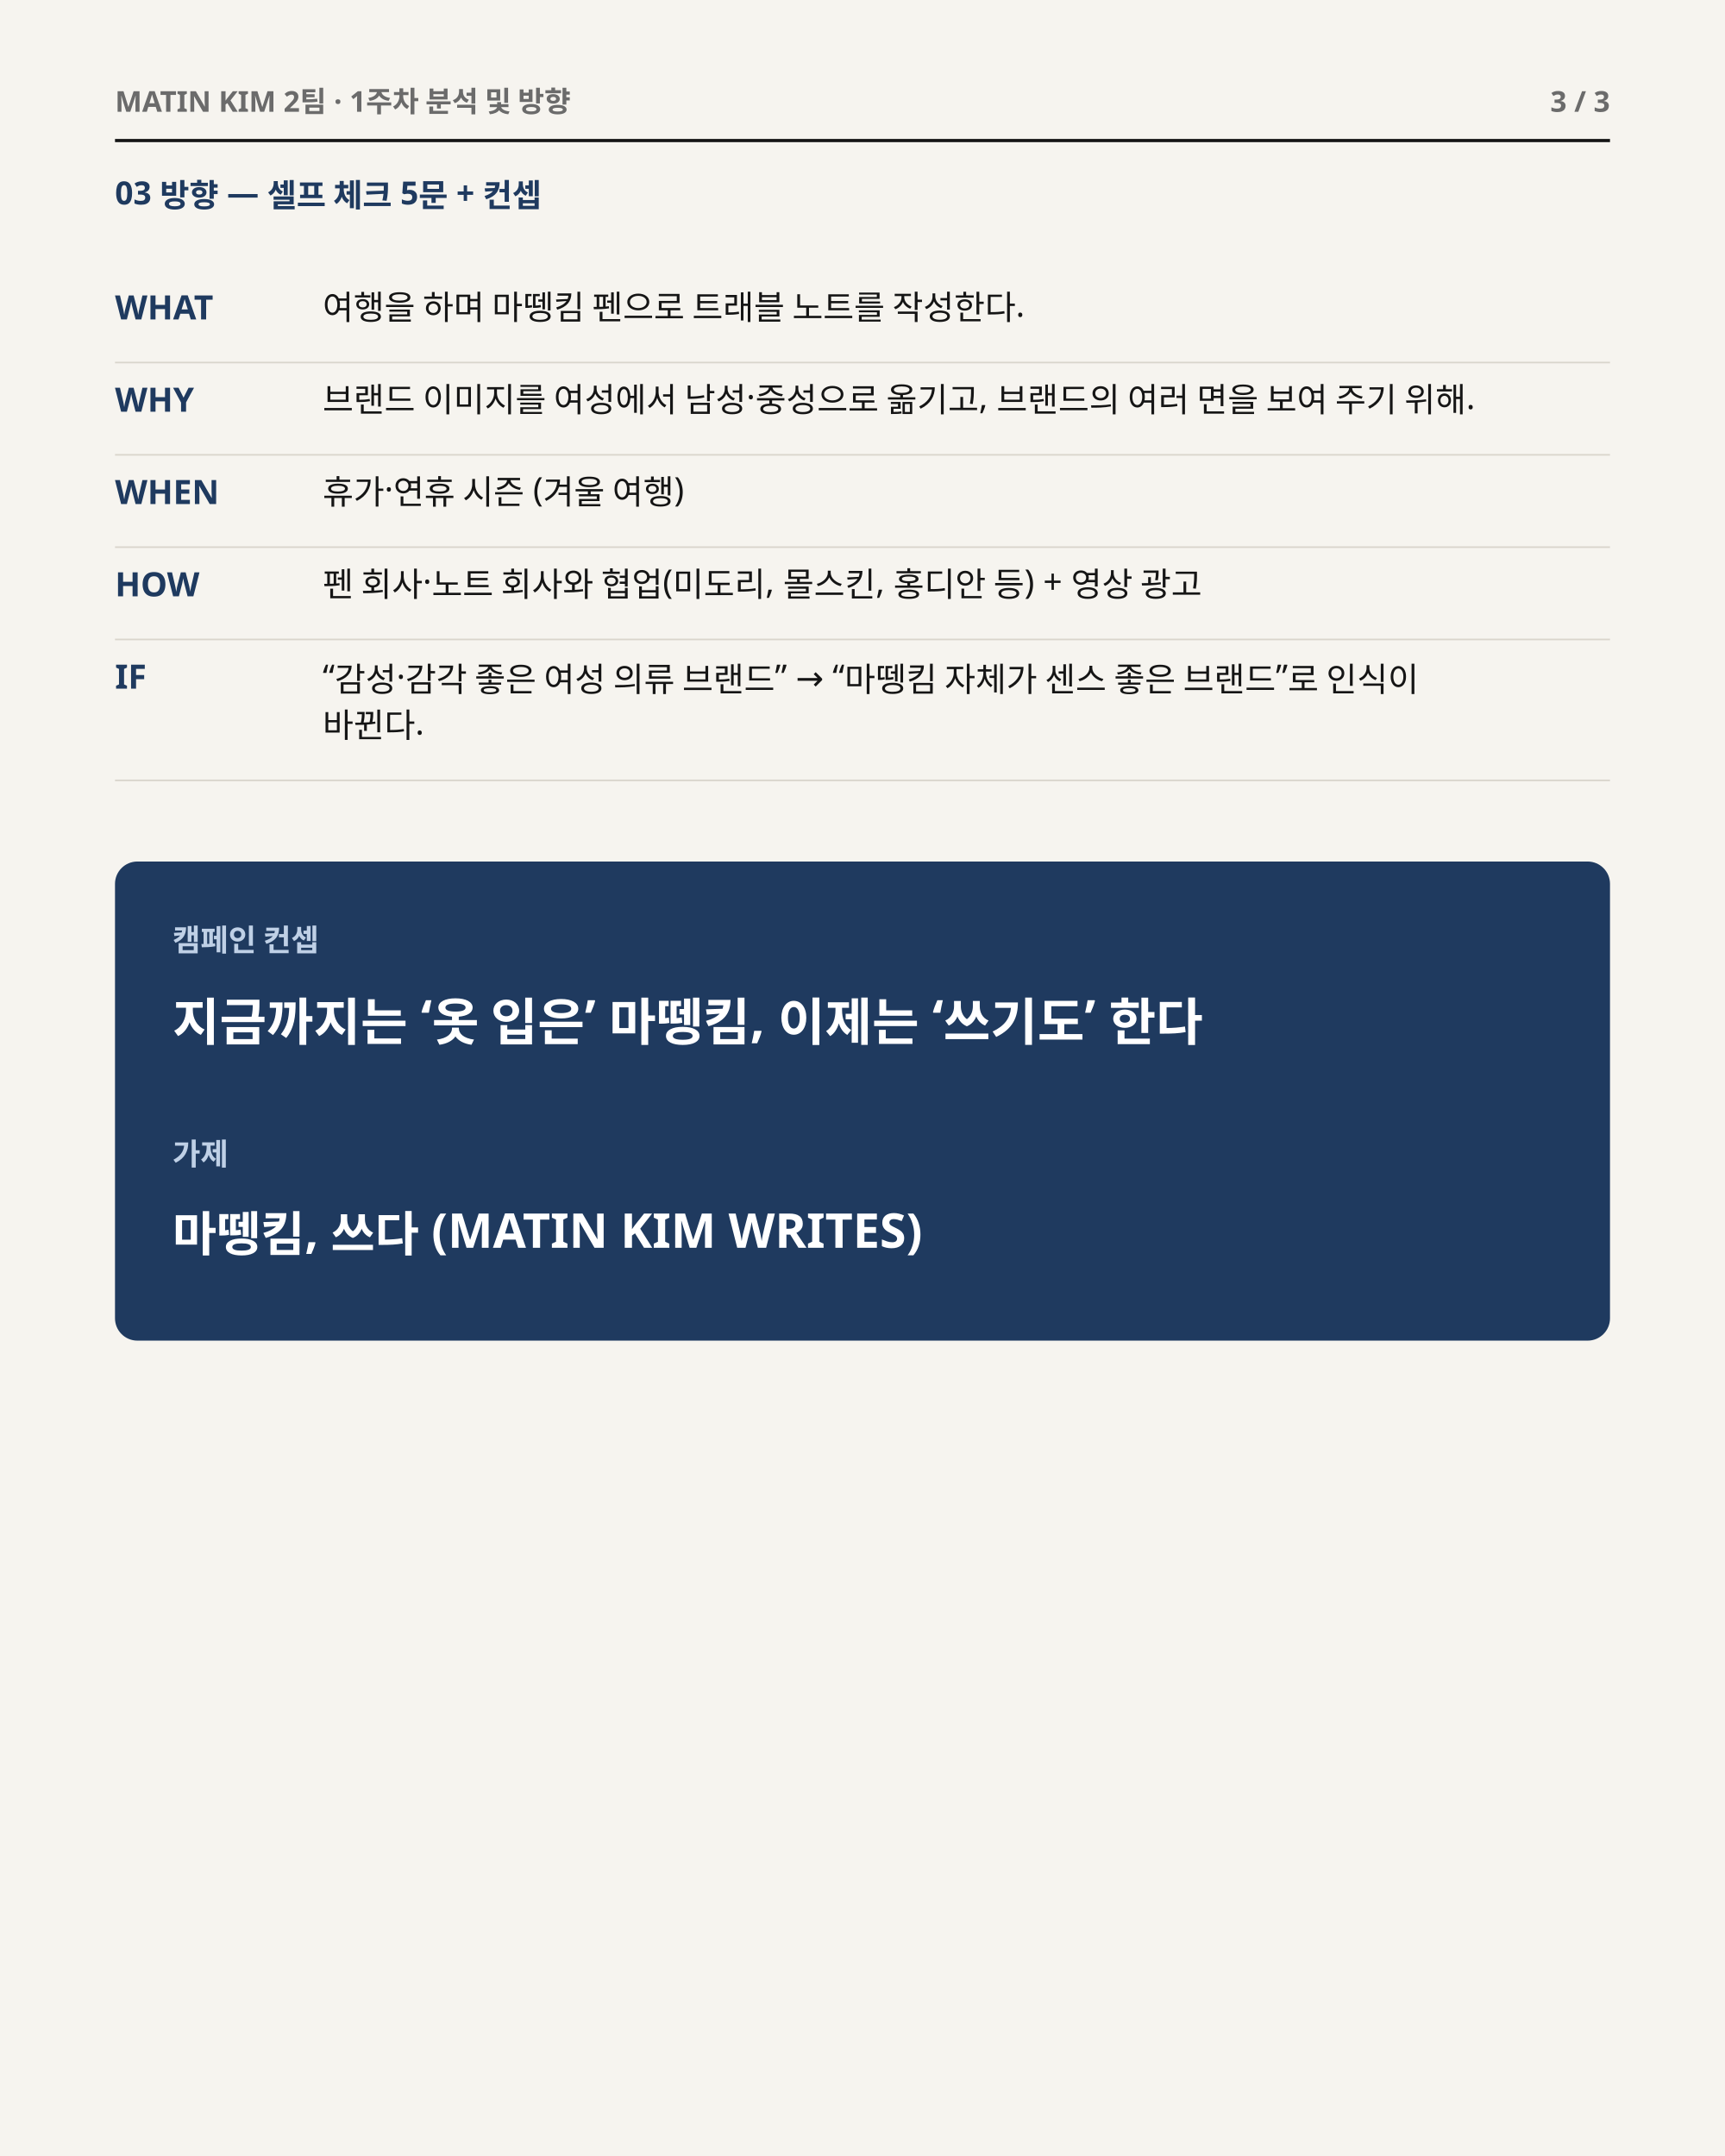
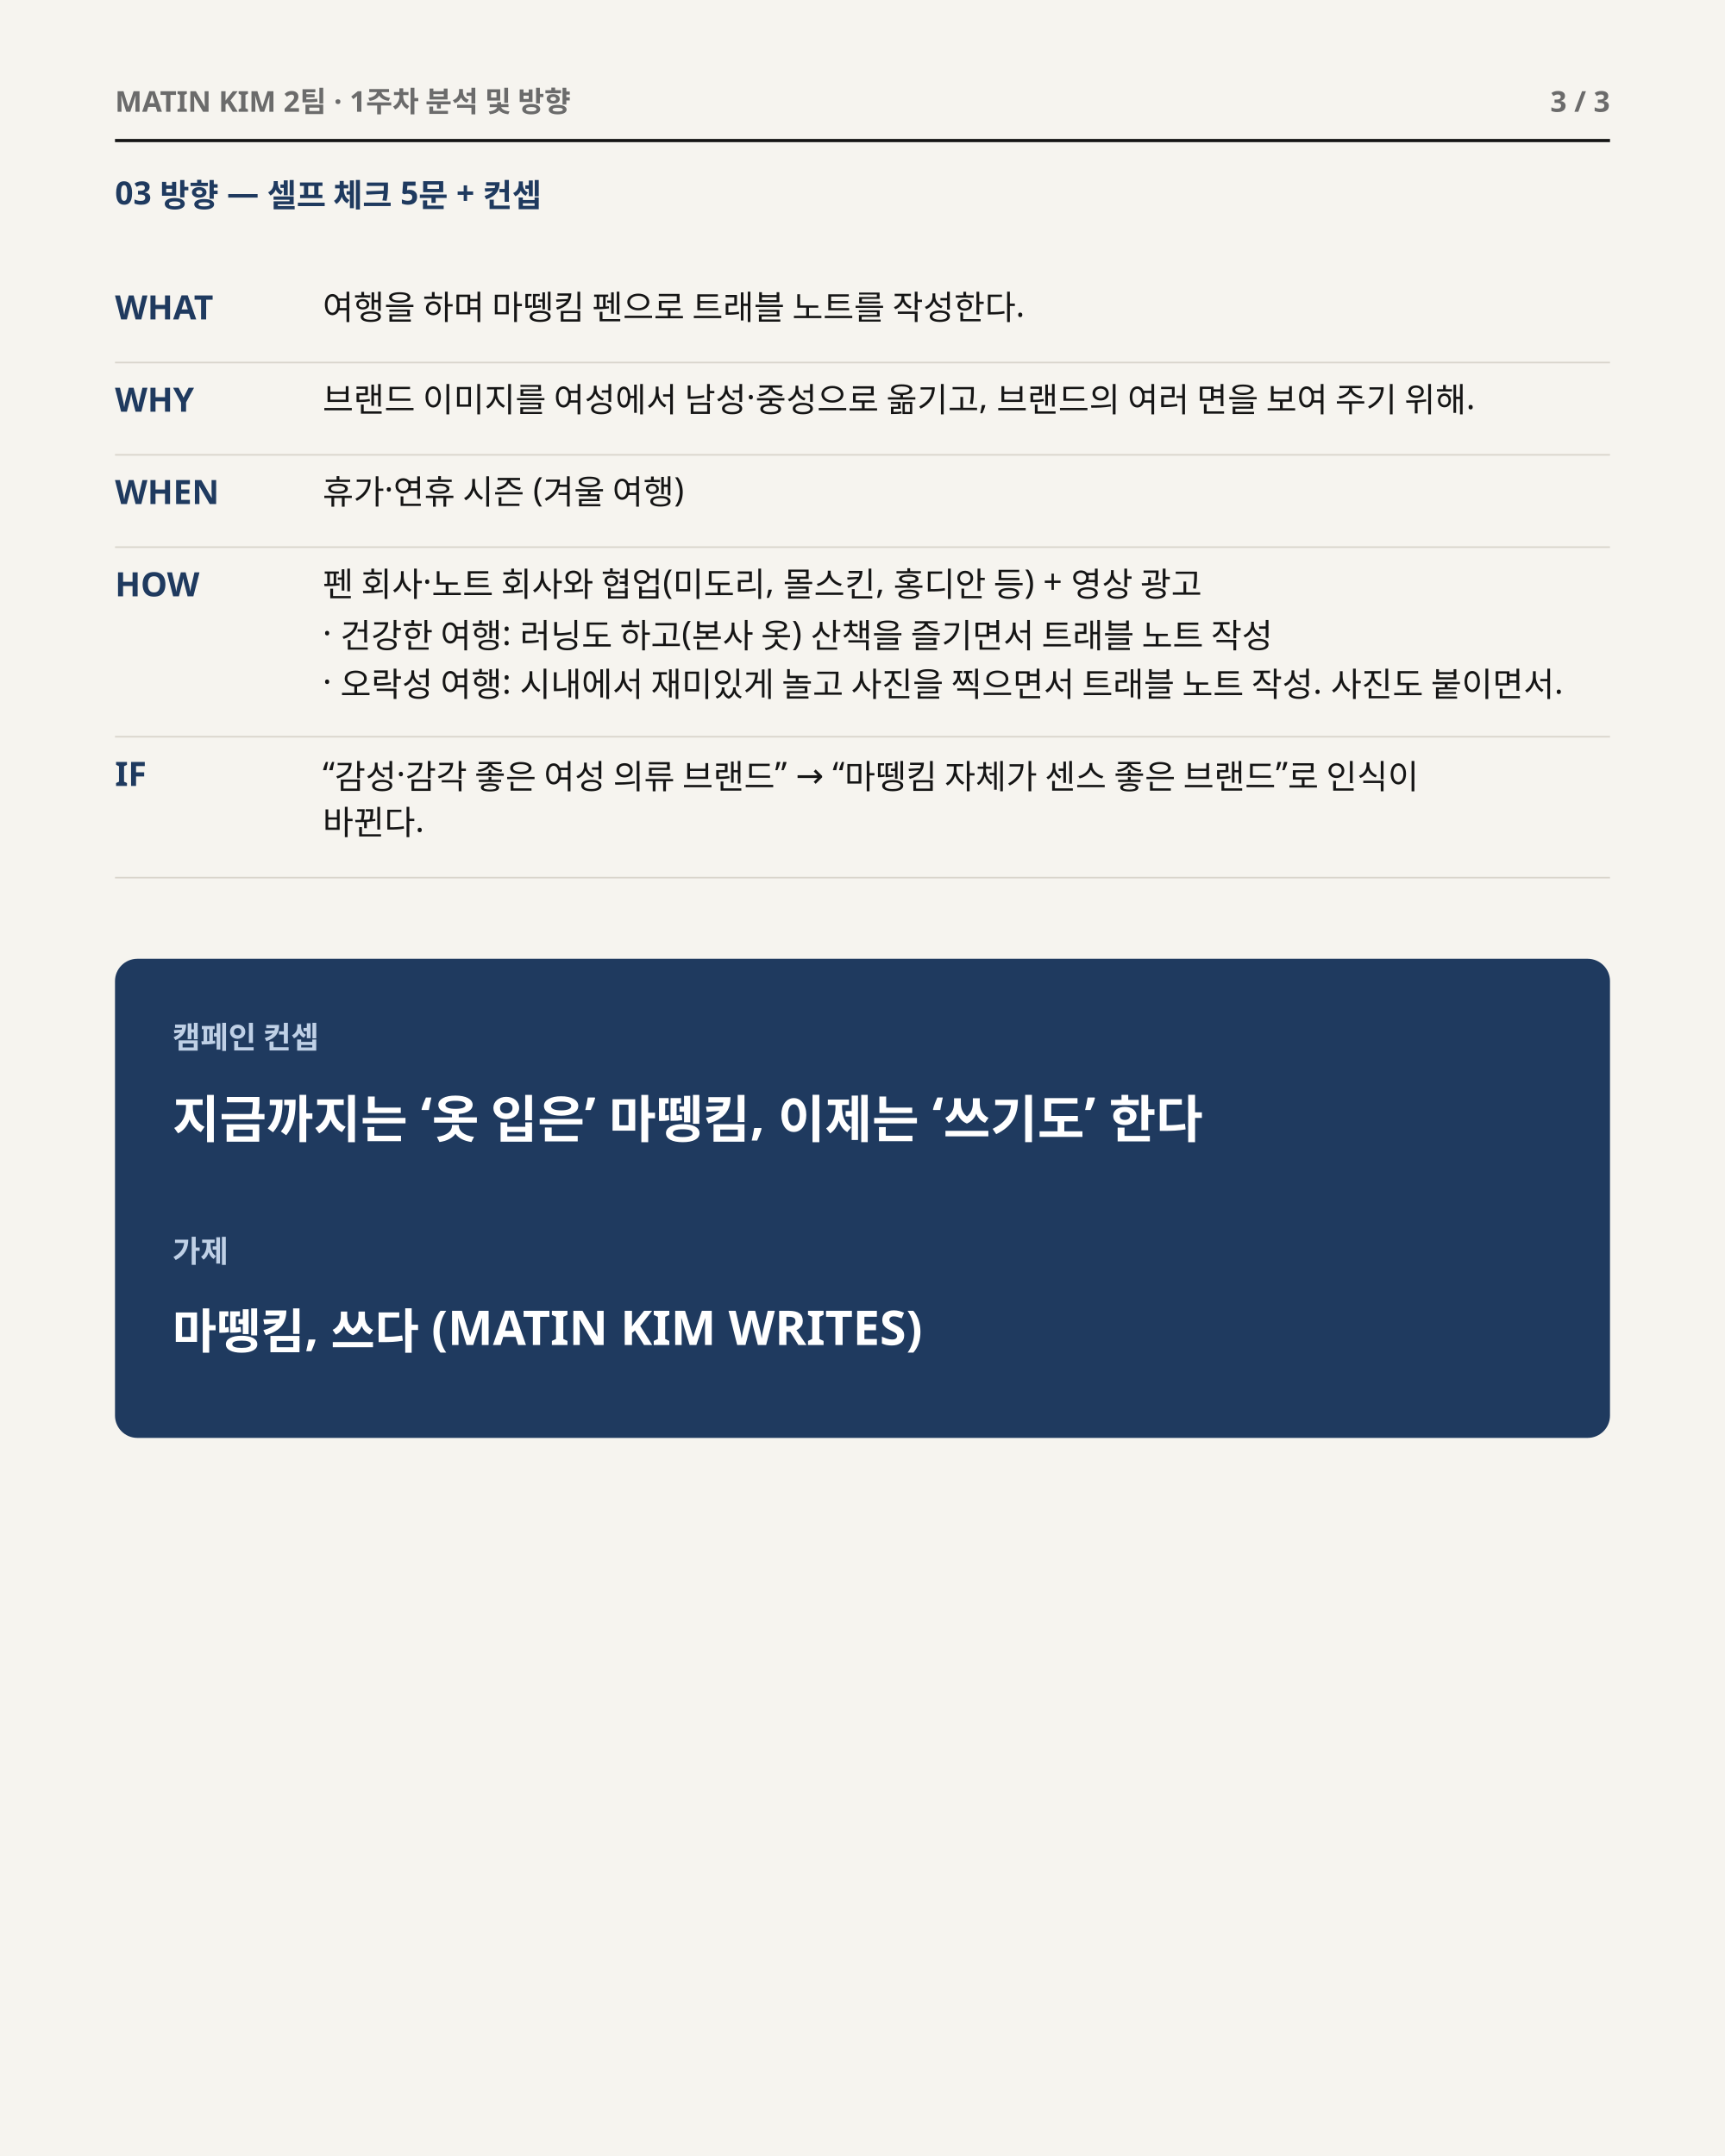
<svg xmlns="http://www.w3.org/2000/svg" width="1080" height="1350" viewBox="0 0 1080 1350">
  <rect width="1080" height="1350" fill="#F6F4EF" />
  <text x="72" y="70" font-family="Pretendard, 'Noto Sans KR', sans-serif" font-size="18" font-weight="600" fill="#6B6B6B" text-anchor="start">MATIN KIM 2팀 · 1주차 분석 및 방향</text>
  <text x="1008" y="70" font-family="Pretendard, 'Noto Sans KR', sans-serif" font-size="18" font-weight="600" fill="#6B6B6B" text-anchor="end">3 / 3</text>
  <line x1="72" y1="88" x2="1008" y2="88" stroke="#151515" stroke-width="2" />
  <text x="72" y="128" font-family="Pretendard, 'Noto Sans KR', sans-serif" font-size="20" font-weight="700" fill="#1F3A5F" text-anchor="start">03  방향 — 셀프 체크 5문 + 컨셉</text>
  <text x="72" y="200" font-family="Pretendard, 'Noto Sans KR', sans-serif" font-size="21" font-weight="700" fill="#1F3A5F" text-anchor="start">WHAT</text>
  <text x="202" y="200" font-family="Pretendard, 'Noto Sans KR', sans-serif" font-size="21" font-weight="400" fill="#151515" text-anchor="start">여행을 하며 마뗑킴 펜으로 트래블 노트를 작성한다.</text>
  <line x1="72" y1="227.0" x2="1008" y2="227.0" stroke="#D9D5CC" stroke-width="1" />
  <text x="72" y="257.8" font-family="Pretendard, 'Noto Sans KR', sans-serif" font-size="21" font-weight="700" fill="#1F3A5F" text-anchor="start">WHY</text>
  <text x="202" y="257.8" font-family="Pretendard, 'Noto Sans KR', sans-serif" font-size="21" font-weight="400" fill="#151515" text-anchor="start">브랜드 이미지를 여성에서 남성·중성으로 옮기고, 브랜드의 여러 면을 보여 주기 위해.</text>
  <line x1="72" y1="284.8" x2="1008" y2="284.8" stroke="#D9D5CC" stroke-width="1" />
  <text x="72" y="315.6" font-family="Pretendard, 'Noto Sans KR', sans-serif" font-size="21" font-weight="700" fill="#1F3A5F" text-anchor="start">WHEN</text>
  <text x="202" y="315.6" font-family="Pretendard, 'Noto Sans KR', sans-serif" font-size="21" font-weight="400" fill="#151515" text-anchor="start">휴가·연휴 시즌 (겨울 여행)</text>
  <line x1="72" y1="342.6" x2="1008" y2="342.6" stroke="#D9D5CC" stroke-width="1" />
  <text x="72" y="373.4" font-family="Pretendard, 'Noto Sans KR', sans-serif" font-size="21" font-weight="700" fill="#1F3A5F" text-anchor="start">HOW</text>
  <text x="202" y="373.4" font-family="Pretendard, 'Noto Sans KR', sans-serif" font-size="21" font-weight="400" fill="#151515" text-anchor="start">펜 회사·노트 회사와 협업(미도리, 몰스킨, 홍디안 등) + 영상 광고</text>
-   <line x1="72" y1="400.4" x2="1008" y2="400.4" stroke="#D9D5CC" stroke-width="1" />
-   <text x="72" y="431.2" font-family="Pretendard, 'Noto Sans KR', sans-serif" font-size="21" font-weight="700" fill="#1F3A5F" text-anchor="start">IF</text>
-   <text x="202" y="431.2" font-family="Pretendard, 'Noto Sans KR', sans-serif" font-size="21" font-weight="400" fill="#151515" text-anchor="start">“감성·감각 좋은 여성 의류 브랜드” → “마뗑킴 자체가 센스 좋은 브랜드”로 인식이</text>
-   <text x="202" y="461.65" font-family="Pretendard, 'Noto Sans KR', sans-serif" font-size="21" font-weight="400" fill="#151515" text-anchor="start">바뀐다.</text>
-   <line x1="72" y1="488.65" x2="1008" y2="488.65" stroke="#D9D5CC" stroke-width="1" />
-   <rect x="72" y="539.45" width="936" height="300" rx="14" fill="#1F3A5F" />
-   <text x="108" y="595.45" font-family="Pretendard, 'Noto Sans KR', sans-serif" font-size="19" font-weight="700" fill="#BFD0E6" text-anchor="start">캠페인 컨셉</text>
-   <text x="108" y="651.45" font-family="Pretendard, 'Noto Sans KR', sans-serif" font-size="32" font-weight="800" fill="#FFFFFF" text-anchor="start">지금까지는 ‘옷 입은’ 마뗑킴, 이제는 ‘쓰기도’ 한다</text>
-   <text x="108" y="729.45" font-family="Pretendard, 'Noto Sans KR', sans-serif" font-size="19" font-weight="700" fill="#BFD0E6" text-anchor="start">가제</text>
-   <text x="108" y="783.45" font-family="Pretendard, 'Noto Sans KR', sans-serif" font-size="30" font-weight="800" fill="#FFFFFF" text-anchor="start">마뗑킴, 쓰다  (MATIN KIM WRITES)</text>
+   <text x="202" y="403.85" font-family="Pretendard, 'Noto Sans KR', sans-serif" font-size="21" font-weight="400" fill="#151515" text-anchor="start">· 건강한 여행: 러닝도 하고(본사 옷) 산책을 즐기면서 트래블 노트 작성</text>
+   <text x="202" y="434.3" font-family="Pretendard, 'Noto Sans KR', sans-serif" font-size="21" font-weight="400" fill="#151515" text-anchor="start">· 오락성 여행: 시내에서 재미있게 놀고 사진을 찍으면서 트래블 노트 작성. 사진도 붙이면서.</text>
+   <line x1="72" y1="461.3" x2="1008" y2="461.3" stroke="#D9D5CC" stroke-width="1" />
+   <text x="72" y="492.1" font-family="Pretendard, 'Noto Sans KR', sans-serif" font-size="21" font-weight="700" fill="#1F3A5F" text-anchor="start">IF</text>
+   <text x="202" y="492.1" font-family="Pretendard, 'Noto Sans KR', sans-serif" font-size="21" font-weight="400" fill="#151515" text-anchor="start">“감성·감각 좋은 여성 의류 브랜드” → “마뗑킴 자체가 센스 좋은 브랜드”로 인식이</text>
+   <text x="202" y="522.55" font-family="Pretendard, 'Noto Sans KR', sans-serif" font-size="21" font-weight="400" fill="#151515" text-anchor="start">바뀐다.</text>
+   <line x1="72" y1="549.55" x2="1008" y2="549.55" stroke="#D9D5CC" stroke-width="1" />
+   <rect x="72" y="600.35" width="936" height="300" rx="14" fill="#1F3A5F" />
+   <text x="108" y="656.35" font-family="Pretendard, 'Noto Sans KR', sans-serif" font-size="19" font-weight="700" fill="#BFD0E6" text-anchor="start">캠페인 컨셉</text>
+   <text x="108" y="712.35" font-family="Pretendard, 'Noto Sans KR', sans-serif" font-size="32" font-weight="800" fill="#FFFFFF" text-anchor="start">지금까지는 ‘옷 입은’ 마뗑킴, 이제는 ‘쓰기도’ 한다</text>
+   <text x="108" y="790.35" font-family="Pretendard, 'Noto Sans KR', sans-serif" font-size="19" font-weight="700" fill="#BFD0E6" text-anchor="start">가제</text>
+   <text x="108" y="844.35" font-family="Pretendard, 'Noto Sans KR', sans-serif" font-size="30" font-weight="800" fill="#FFFFFF" text-anchor="start">마뗑킴, 쓰다  (MATIN KIM WRITES)</text>
</svg>
